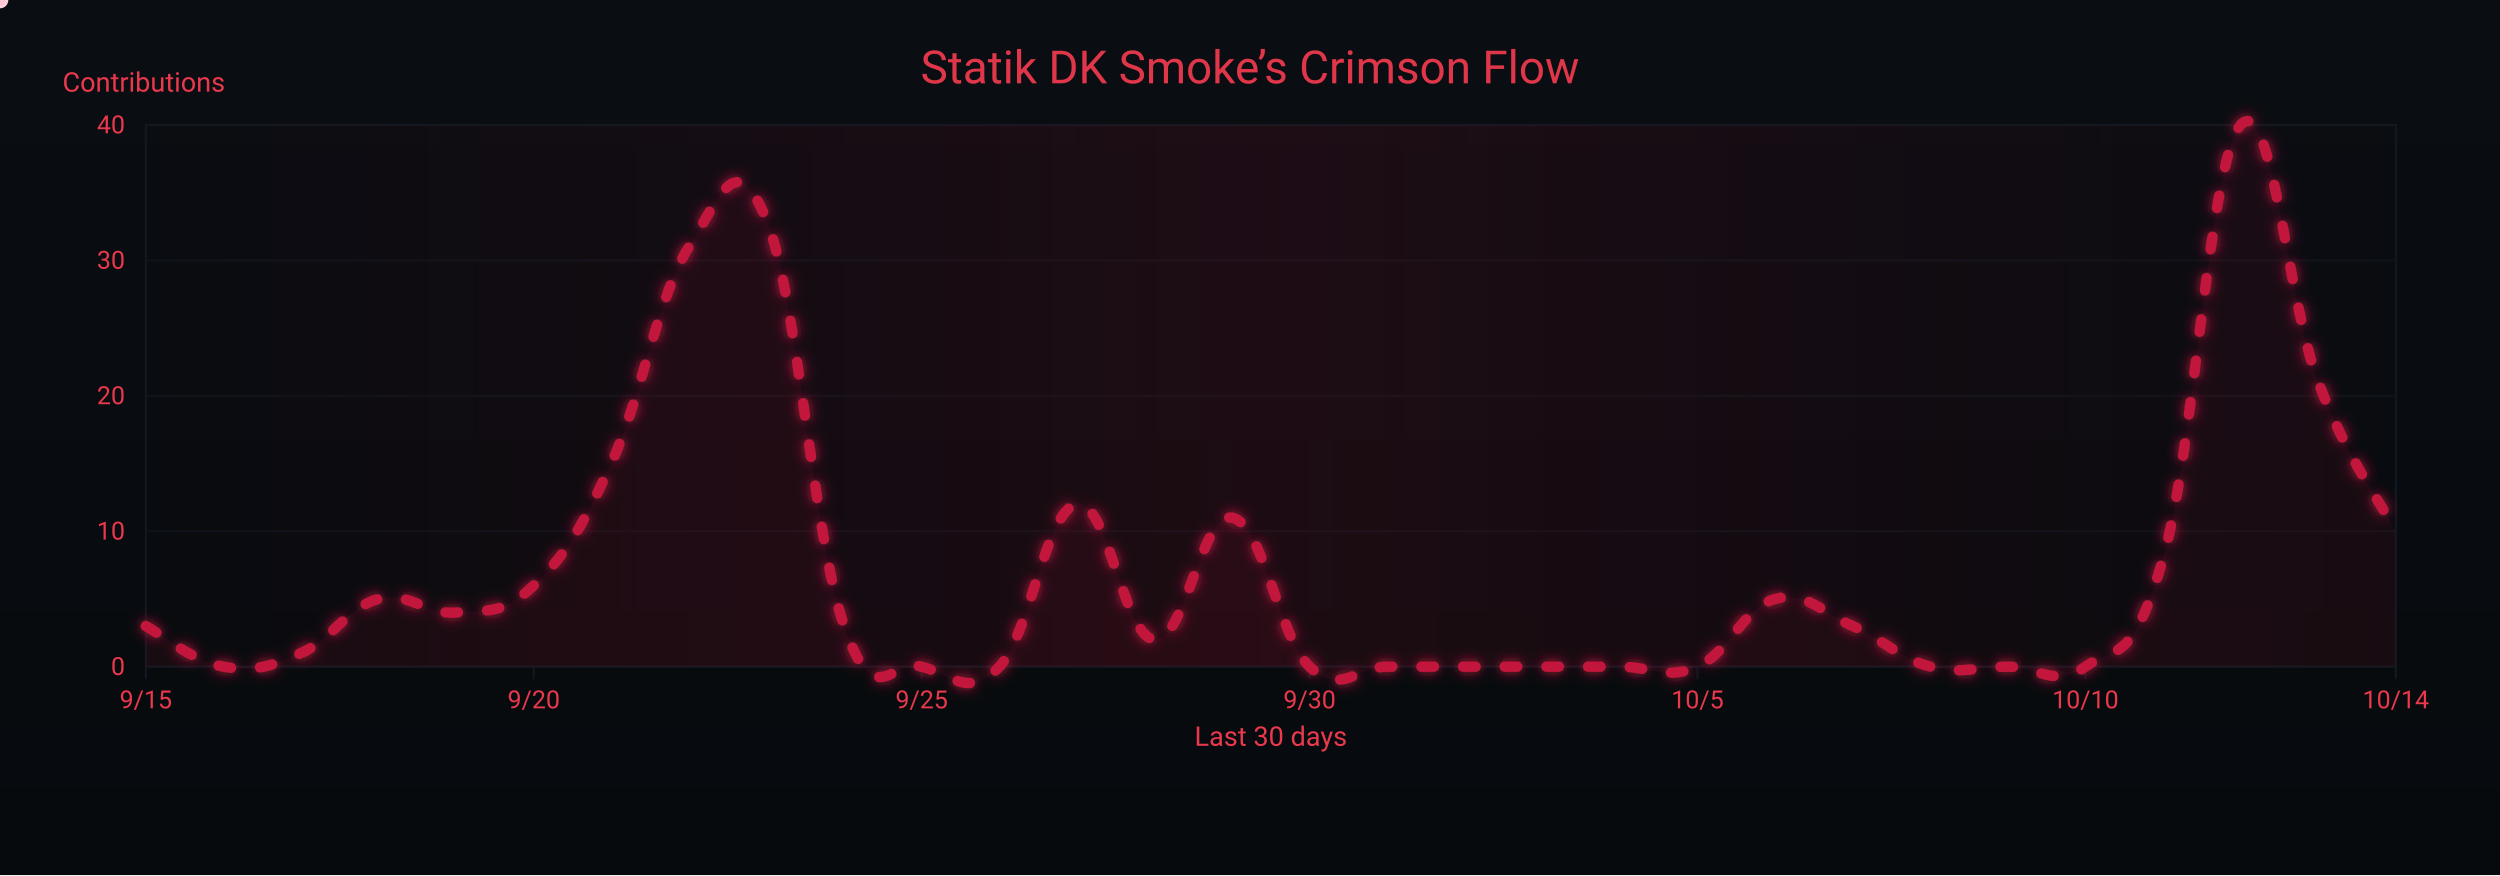
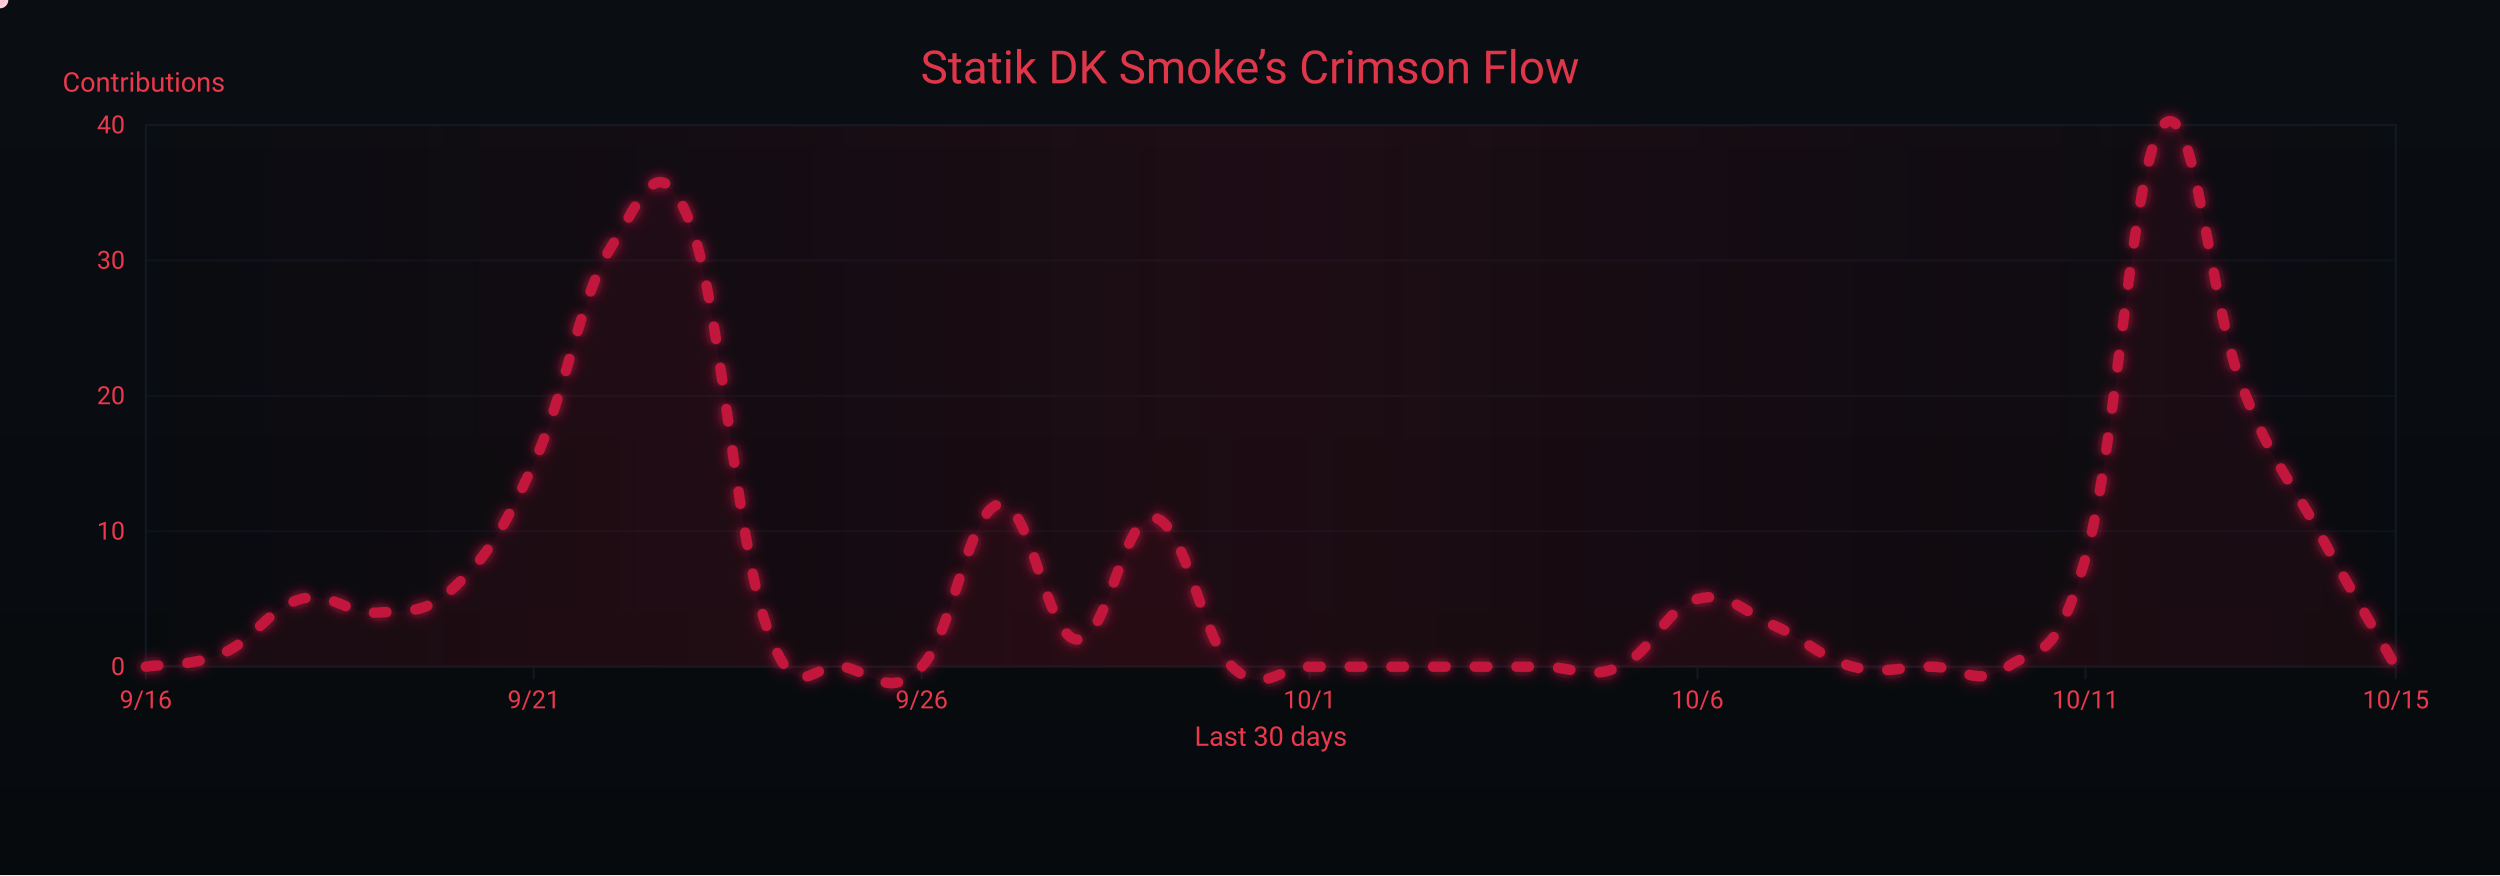
<svg xmlns="http://www.w3.org/2000/svg" width="1200" height="420" viewBox="0 0 1200 420" role="img" aria-label="Crimson Flow Graph">
  <defs>
    <linearGradient id="bgGrad" x1="0" y1="0" x2="0" y2="1">
      <stop offset="0%" stop-color="#0a0d12" />
      <stop offset="100%" stop-color="#070a0d" />
    </linearGradient>
    <filter id="glow">
      <feGaussianBlur stdDeviation="3" result="b1" />
      <feMerge>
        <feMergeNode in="b1" />
        <feMergeNode in="SourceGraphic" />
      </feMerge>
    </filter>
    <linearGradient id="sheen" x1="0" y1="0" x2="1" y2="0">
      <stop offset="0%" stop-color="#9b0e2a" stop-opacity="0" />
      <stop offset="50%" stop-color="#9b0e2a" stop-opacity=".14" />
      <stop offset="100%" stop-color="#9b0e2a" stop-opacity="0" />
      <animateTransform attributeName="gradientTransform" type="translate" from="-1 0" to="1 0" dur="9s" repeatCount="indefinite" />
    </linearGradient>
  </defs>
  <rect width="1200" height="420" fill="url(#bgGrad)" />
  <rect x="70" y="60" width="1080" height="260" fill="none" stroke="#121821" stroke-width="1" />
  <g font-family="ui-sans-serif,system-ui,-apple-system,Segoe UI,Roboto,Ubuntu,Arial" font-size="12">
    <path d="M70,320.0 H1150" stroke="#121821" stroke-width="1" opacity="0.6" />
    <text x="60" y="324.0" text-anchor="end" fill="#ea384c">0</text>
    <path d="M70,255.0 H1150" stroke="#121821" stroke-width="1" opacity="0.6" />
    <text x="60" y="259.0" text-anchor="end" fill="#ea384c">10</text>
    <path d="M70,190.0 H1150" stroke="#121821" stroke-width="1" opacity="0.6" />
    <text x="60" y="194.0" text-anchor="end" fill="#ea384c">20</text>
    <path d="M70,125.0 H1150" stroke="#121821" stroke-width="1" opacity="0.6" />
    <text x="60" y="129.0" text-anchor="end" fill="#ea384c">30</text>
    <path d="M70,60.0 H1150" stroke="#121821" stroke-width="1" opacity="0.6" />
    <text x="60" y="64.0" text-anchor="end" fill="#ea384c">40</text>
    <text x="30" y="44" fill="#ea384c" font-size="13">Contributions</text>
  </g>
  <g font-family="ui-sans-serif,system-ui,-apple-system,Segoe UI,Roboto,Ubuntu,Arial" font-size="12">
    <path d="M70.0,320 V326" stroke="#121821" stroke-width="1" />
-     <text x="70.0" y="340" text-anchor="middle" fill="#ea384c">9/15</text>
+     <text x="70.0" y="340" text-anchor="middle" fill="#ea384c">9/16</text>
    <path d="M256.2,320 V326" stroke="#121821" stroke-width="1" />
-     <text x="256.2" y="340" text-anchor="middle" fill="#ea384c">9/20</text>
+     <text x="256.2" y="340" text-anchor="middle" fill="#ea384c">9/21</text>
    <path d="M442.4,320 V326" stroke="#121821" stroke-width="1" />
-     <text x="442.4" y="340" text-anchor="middle" fill="#ea384c">9/25</text>
+     <text x="442.4" y="340" text-anchor="middle" fill="#ea384c">9/26</text>
    <path d="M628.6,320 V326" stroke="#121821" stroke-width="1" />
-     <text x="628.6" y="340" text-anchor="middle" fill="#ea384c">9/30</text>
+     <text x="628.6" y="340" text-anchor="middle" fill="#ea384c">10/1</text>
    <path d="M814.8,320 V326" stroke="#121821" stroke-width="1" />
-     <text x="814.8" y="340" text-anchor="middle" fill="#ea384c">10/5</text>
+     <text x="814.8" y="340" text-anchor="middle" fill="#ea384c">10/6</text>
    <path d="M1001.0,320 V326" stroke="#121821" stroke-width="1" />
-     <text x="1001.0" y="340" text-anchor="middle" fill="#ea384c">10/10</text>
+     <text x="1001.0" y="340" text-anchor="middle" fill="#ea384c">10/11</text>
    <path d="M1150.0,320 V326" stroke="#121821" stroke-width="1" />
-     <text x="1150.0" y="340" text-anchor="middle" fill="#ea384c">10/14</text>
+     <text x="1150.0" y="340" text-anchor="middle" fill="#ea384c">10/15</text>
    <text x="610" y="358" text-anchor="middle" fill="#ea384c" font-size="13">Last 30 days</text>
  </g>
  <rect x="70" y="60" width="1080" height="260" fill="url(#sheen)" />
  <text x="600" y="40" text-anchor="middle" font-family="ui-sans-serif,system-ui,-apple-system,Segoe UI,Roboto,Ubuntu,Arial" font-size="22" fill="#ea384c" opacity=".95">Statik DK Smoke’s Crimson Flow</text>
-   <path d="M70.0,300.5 C77.4,304.4 92.3,317.4 107.2,320.0 C122.1,322.6 129.6,320.0 144.5,313.5 C159.4,307.0 166.8,291.4 181.7,287.5 C196.6,283.6 204.1,295.3 219.0,294.0 C233.9,292.7 241.3,295.3 256.2,281.0 C271.1,266.7 278.6,255.0 293.4,222.5 C308.3,190.0 315.8,141.9 330.7,118.5 C345.6,95.1 353.0,69.1 367.9,105.5 C382.8,141.9 390.3,257.6 405.2,300.5 C420.1,343.4 427.5,316.1 442.4,320.0 C457.3,323.9 464.8,335.6 479.7,320.0 C494.6,304.4 502.0,244.6 516.9,242.0 C531.8,239.4 539.2,305.7 554.1,307.0 C569.0,308.3 576.5,245.9 591.4,248.5 C606.3,251.1 613.7,305.7 628.6,320.0 C643.5,334.3 651.0,320.0 665.9,320.0 C680.8,320.0 688.2,320.0 703.1,320.0 C718.0,320.0 725.4,320.0 740.3,320.0 C755.2,320.0 762.7,320.0 777.6,320.0 C792.5,320.0 799.9,326.5 814.8,320.0 C829.7,313.5 837.2,291.4 852.1,287.5 C867.0,283.6 874.4,294.0 889.3,300.5 C904.2,307.0 911.7,316.1 926.6,320.0 C941.4,323.9 948.9,320.0 963.8,320.0 C978.7,320.0 986.1,330.4 1001.0,320.0 C1015.9,309.6 1023.4,320.0 1038.3,268.0 C1053.2,216.0 1060.6,76.9 1075.5,60.0 C1090.4,43.1 1097.9,144.5 1112.8,183.5 C1127.7,222.5 1142.6,240.7 1150.0,255.0 L 1150,320 L 70,320 Z" fill="#7a0f26" opacity=".13">
+   <path d="M70.0,320.0 C77.4,318.7 92.3,320.0 107.2,313.5 C122.1,307.0 129.6,291.4 144.5,287.5 C159.4,283.6 166.8,295.3 181.7,294.0 C196.6,292.7 204.1,295.3 219.0,281.0 C233.9,266.7 241.3,255.0 256.2,222.5 C271.1,190.0 278.6,141.9 293.4,118.5 C308.3,95.1 315.8,69.1 330.7,105.5 C345.6,141.9 353.0,257.6 367.9,300.5 C382.8,343.4 390.3,316.1 405.2,320.0 C420.1,323.9 427.5,335.6 442.4,320.0 C457.3,304.4 464.8,244.6 479.7,242.0 C494.6,239.4 502.0,305.7 516.9,307.0 C531.8,308.3 539.2,245.9 554.1,248.5 C569.0,251.1 576.5,305.7 591.4,320.0 C606.3,334.3 613.7,320.0 628.6,320.0 C643.5,320.0 651.0,320.0 665.9,320.0 C680.8,320.0 688.2,320.0 703.1,320.0 C718.0,320.0 725.4,320.0 740.3,320.0 C755.2,320.0 762.7,326.5 777.6,320.0 C792.5,313.5 799.9,291.4 814.8,287.5 C829.7,283.6 837.2,294.0 852.1,300.5 C867.0,307.0 874.4,316.1 889.3,320.0 C904.2,323.9 911.7,320.0 926.6,320.0 C941.4,320.0 948.9,330.4 963.8,320.0 C978.7,309.6 986.1,320.0 1001.0,268.0 C1015.9,216.0 1023.4,76.9 1038.3,60.0 C1053.2,43.1 1060.6,144.5 1075.5,183.5 C1090.4,222.5 1097.9,227.7 1112.8,255.0 C1127.7,282.3 1142.6,307.0 1150.0,320.0 L 1150,320 L 70,320 Z" fill="#7a0f26" opacity=".13">
    <animate attributeName="opacity" values=".10;.17;.10" dur="6s" repeatCount="indefinite" />
  </path>
-   <path id="curve" d="M70.0,300.5 C77.4,304.4 92.3,317.4 107.2,320.0 C122.1,322.6 129.6,320.0 144.5,313.5 C159.4,307.0 166.8,291.4 181.7,287.5 C196.6,283.6 204.1,295.3 219.0,294.0 C233.9,292.7 241.3,295.3 256.2,281.0 C271.1,266.7 278.6,255.0 293.4,222.5 C308.3,190.0 315.8,141.9 330.7,118.5 C345.6,95.1 353.0,69.1 367.9,105.5 C382.8,141.9 390.3,257.6 405.2,300.5 C420.1,343.4 427.5,316.1 442.4,320.0 C457.3,323.9 464.8,335.6 479.7,320.0 C494.6,304.4 502.0,244.6 516.9,242.0 C531.8,239.4 539.2,305.7 554.1,307.0 C569.0,308.3 576.5,245.9 591.4,248.5 C606.3,251.1 613.7,305.7 628.6,320.0 C643.5,334.3 651.0,320.0 665.9,320.0 C680.8,320.0 688.2,320.0 703.1,320.0 C718.0,320.0 725.4,320.0 740.3,320.0 C755.2,320.0 762.7,320.0 777.6,320.0 C792.5,320.0 799.9,326.5 814.8,320.0 C829.7,313.5 837.2,291.4 852.1,287.5 C867.0,283.6 874.4,294.0 889.3,300.5 C904.2,307.0 911.7,316.1 926.6,320.0 C941.4,323.9 948.9,320.0 963.8,320.0 C978.7,320.0 986.1,330.4 1001.0,320.0 C1015.9,309.6 1023.4,320.0 1038.3,268.0 C1053.2,216.0 1060.6,76.9 1075.5,60.0 C1090.4,43.1 1097.9,144.5 1112.8,183.5 C1127.7,222.5 1142.6,240.7 1150.0,255.0" fill="none" stroke="#c3193d" stroke-width="5" stroke-linecap="round" stroke-linejoin="round" stroke-dasharray="6 14" filter="url(#glow)">
+   <path id="curve" d="M70.0,320.0 C77.4,318.7 92.3,320.0 107.2,313.5 C122.1,307.0 129.6,291.4 144.5,287.5 C159.4,283.6 166.8,295.3 181.7,294.0 C196.6,292.7 204.1,295.3 219.0,281.0 C233.9,266.7 241.3,255.0 256.2,222.5 C271.1,190.0 278.6,141.9 293.4,118.5 C308.3,95.1 315.8,69.1 330.7,105.5 C345.6,141.9 353.0,257.6 367.9,300.5 C382.8,343.4 390.3,316.1 405.2,320.0 C420.1,323.9 427.5,335.6 442.4,320.0 C457.3,304.4 464.8,244.6 479.7,242.0 C494.6,239.4 502.0,305.7 516.9,307.0 C531.8,308.3 539.2,245.9 554.1,248.5 C569.0,251.1 576.5,305.7 591.4,320.0 C606.3,334.3 613.7,320.0 628.6,320.0 C643.5,320.0 651.0,320.0 665.9,320.0 C680.8,320.0 688.2,320.0 703.1,320.0 C718.0,320.0 725.4,320.0 740.3,320.0 C755.2,320.0 762.7,326.5 777.6,320.0 C792.5,313.5 799.9,291.4 814.8,287.5 C829.7,283.6 837.2,294.0 852.1,300.5 C867.0,307.0 874.4,316.1 889.3,320.0 C904.2,323.9 911.7,320.0 926.6,320.0 C941.4,320.0 948.9,330.4 963.8,320.0 C978.7,309.6 986.1,320.0 1001.0,268.0 C1015.9,216.0 1023.4,76.9 1038.3,60.0 C1053.2,43.1 1060.6,144.5 1075.5,183.5 C1090.4,222.5 1097.9,227.7 1112.8,255.0 C1127.7,282.3 1142.6,307.0 1150.0,320.0" fill="none" stroke="#c3193d" stroke-width="5" stroke-linecap="round" stroke-linejoin="round" stroke-dasharray="6 14" filter="url(#glow)">
    <animate attributeName="stroke-dashoffset" values="0;-220" dur="4.8s" repeatCount="indefinite" />
  </path>
  <g fill="#ffd1db">
    <circle r="4">
      <animateMotion dur="7s" rotate="auto" repeatCount="indefinite">
        <mpath href="#curve" />
      </animateMotion>
      <animate attributeName="opacity" values="1;.3;1" dur="2.2s" repeatCount="indefinite" />
    </circle>
    <circle r="3" fill="#ffffff">
      <animateMotion dur="8.2s" begin="1s" rotate="auto" repeatCount="indefinite">
        <mpath href="#curve" />
      </animateMotion>
      <animate attributeName="opacity" values=".7;.2;.7" dur="2.4s" repeatCount="indefinite" />
    </circle>
    <circle r="3" fill="#ffc7d3">
      <animateMotion dur="6s" begin="2s" rotate="auto" repeatCount="indefinite">
        <mpath href="#curve" />
      </animateMotion>
      <animate attributeName="opacity" values=".8;.3;.8" dur="2s" repeatCount="indefinite" />
    </circle>
  </g>
</svg>
